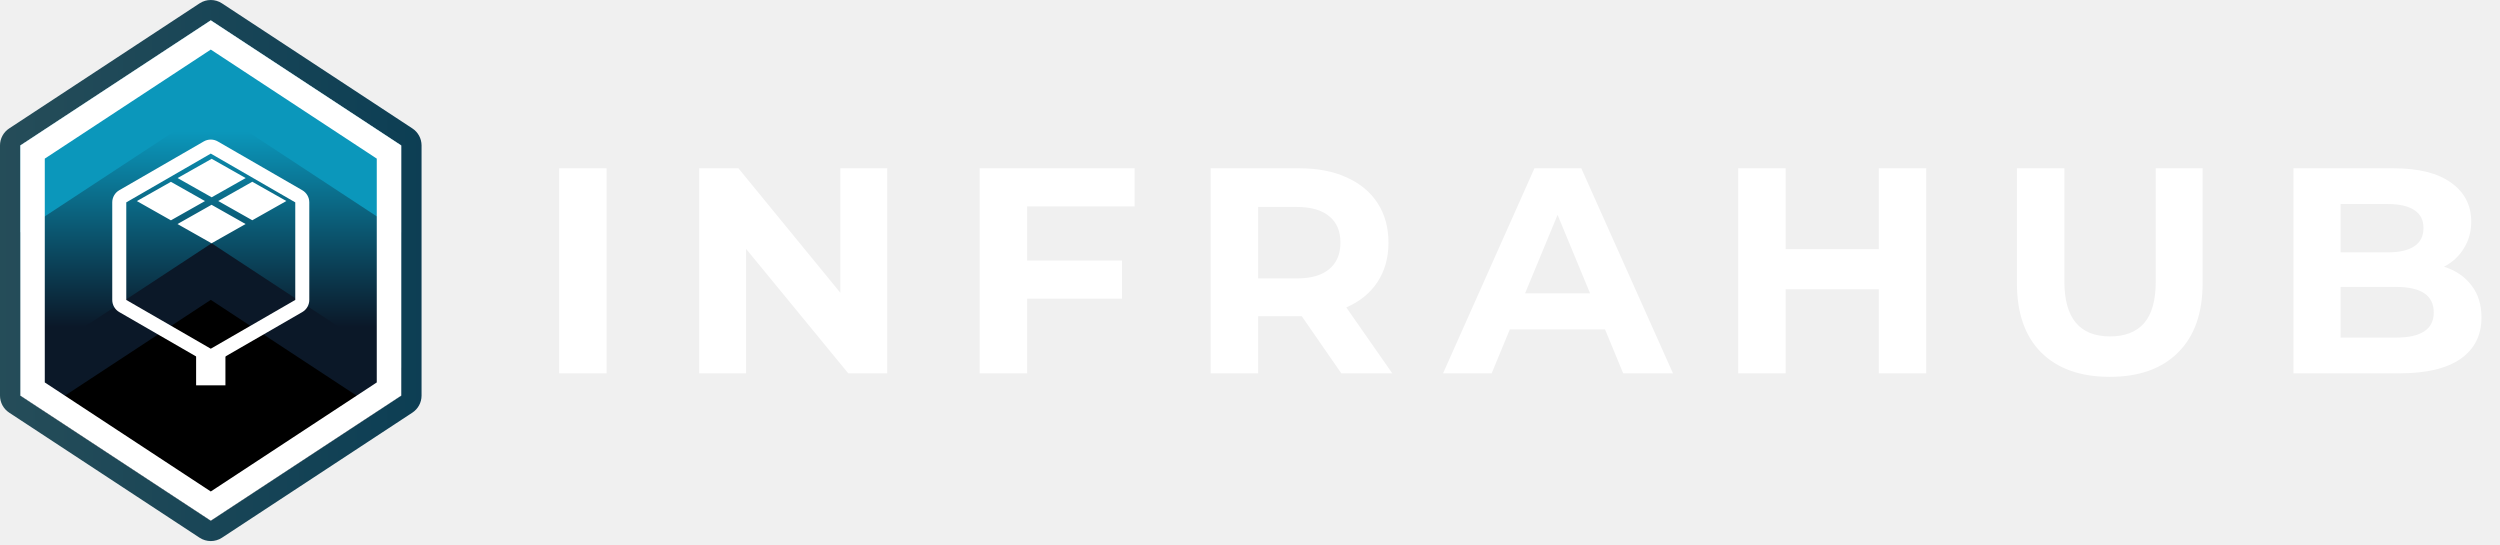
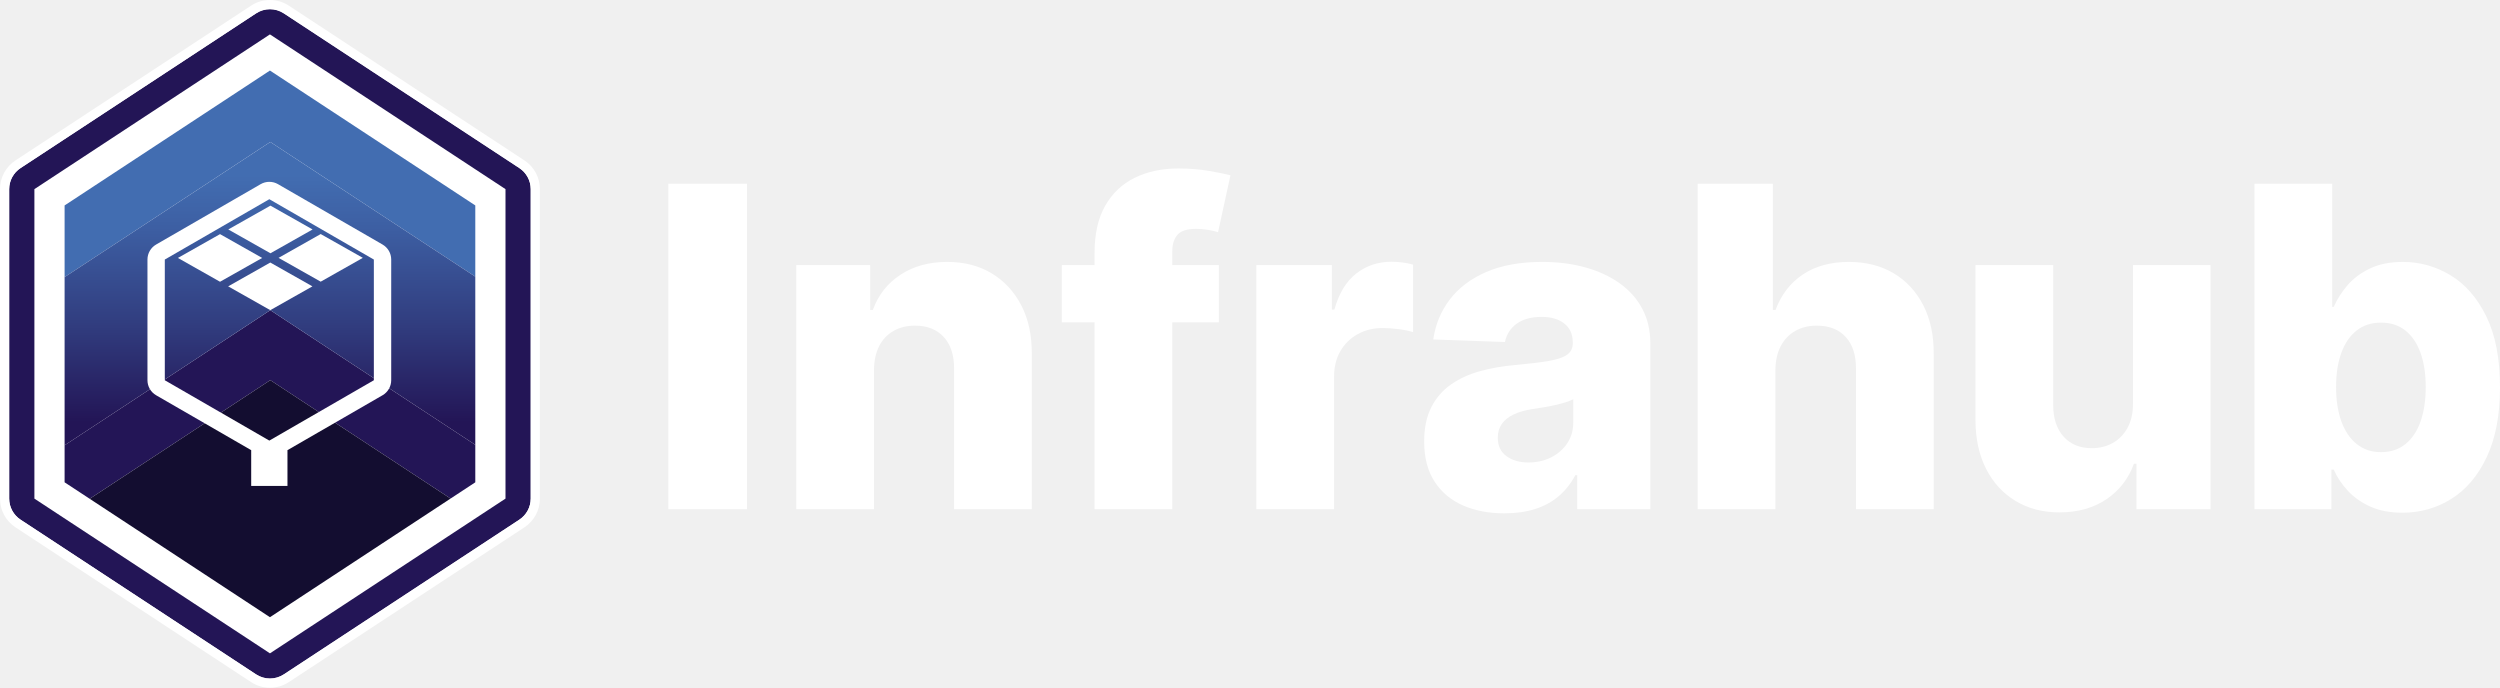
- <svg xmlns="http://www.w3.org/2000/svg" xmlns:xlink="http://www.w3.org/1999/xlink" xml:space="preserve" style="fill-rule:evenodd;clip-rule:evenodd;stroke-linejoin:round;stroke-miterlimit:2" viewBox="0 0 2471 538">
+ <svg xmlns="http://www.w3.org/2000/svg" id="Layer_1" viewBox="0 0 578.124 159.041">
  <defs>
-     <path id="reuse-0" d="m50.001 4.829 45.171 29.673v59.346l-45.171 29.673L4.829 93.848V34.502L50.001 4.829Z" style="fill:#0b97bb" />
-   </defs>
-   <g transform="translate(-.005) scale(4.16667)">
-     <use xlink:href="#reuse-0" style="fill:#0b97bb" />
-     <clipPath id="a">
-       <use xlink:href="#reuse-0" />
-     </clipPath>
-     <g clip-path="url(#a)">
-       <path d="m50 25.461 45.171 29.673v59.346L50 144.153 4.828 114.48V55.134L50 25.461Z" style="fill:url(#b)" />
-       <path d="m50.198 176.403 45.171-29.673V87.384L50.198 57.711 5.026 87.384v59.346l45.172 29.673Z" style="fill:url(#c)" />
-       <path d="m50 71.129 45.171 29.673v59.346L50 189.821 4.828 160.148v-59.346L50 71.129Z" />
-     </g>
-     <path d="m52.653.793 45.171 29.673a4.825 4.825 0 0 1 2.178 4.036v59.346a4.83 4.83 0 0 1-2.178 4.036l-45.171 29.673a4.832 4.832 0 0 1-5.304 0L2.178 97.884A4.83 4.83 0 0 1 0 93.848V34.502c0-1.628.819-3.145 2.178-4.036L47.349.793a4.832 4.832 0 0 1 5.304 0Zm-2.652 4.036L4.829 34.502v59.346l45.172 29.672 45.171-29.672V34.502L50.001 4.829Z" style="fill:url(#d)" />
-     <path d="m50.001 4.829 45.171 29.673v59.346l-45.171 29.673L4.829 93.848V34.502L50.001 4.829Zm0 6.933L10.625 37.629v53.092l39.376 25.866 39.375-25.866V37.629L50.001 11.762Z" style="fill:#fff" />
-     <path d="m51.663 33.552 20.043 11.572a3.327 3.327 0 0 1 1.664 2.882v23.143a3.327 3.327 0 0 1-1.664 2.882L51.663 85.603a3.329 3.329 0 0 1-3.327 0L28.293 74.031a3.327 3.327 0 0 1-1.664-2.882V48.006c0-1.189.634-2.288 1.664-2.882l20.043-11.572a3.324 3.324 0 0 1 3.327 0ZM50 36.433 29.956 48.006v23.143L50 82.721l20.043-11.572V48.006L50 36.433Z" style="fill:#fff" />
-     <path d="M46.522 83.3h6.955v8.114h-6.955zM40.548 43.131l-8.08 4.566 8.08 4.567 8.08-4.567-8.08-4.566ZM50.184 48.578l-8.081 4.567 8.081 4.566 8.08-4.566-8.08-4.567ZM50.212 37.669l-8.08 4.567 8.08 4.567 8.08-4.567-8.08-4.567ZM59.851 43.115l-8.08 4.567 8.08 4.567 8.08-4.567-8.08-4.567ZM132.638 39.922h11.256v48.637h-11.256V39.922Zm77.828 0v48.637h-9.241l-24.249-29.53v29.53h-11.117V39.922h9.31l24.18 29.529V39.922h11.117Zm33.185 9.032v12.854h22.512v9.033h-22.512v17.718h-11.256V39.922h36.756v9.032h-25.5Zm74.531 39.605-9.38-13.549h-10.353v13.549h-11.256V39.922h21.053c4.308 0 8.036.718 11.186 2.154 3.196 1.436 5.651 3.474 7.365 6.114 1.714 2.64 2.571 5.767 2.571 9.38 0 3.613-.88 6.74-2.64 9.38-1.714 2.594-4.169 4.586-7.365 5.975l10.908 15.634h-12.089Zm-.209-30.989c0-2.733-.88-4.817-2.64-6.253-1.76-1.482-4.331-2.224-7.713-2.224h-9.171v16.954h9.171c3.382 0 5.953-.741 7.713-2.224 1.76-1.482 2.64-3.566 2.64-6.253Zm62.766 20.566h-22.581l-4.308 10.423h-11.534l21.678-48.637h11.117l21.748 48.637h-11.812l-4.308-10.423Zm-3.544-8.546-7.712-18.621-7.712 18.621h15.424Zm79.739-29.668v48.637h-11.256V68.618h-22.095v19.941h-11.256V39.922h11.256v19.177h22.095V39.922h11.256Zm43.538 49.47c-6.948 0-12.368-1.922-16.259-5.767-3.844-3.844-5.767-9.333-5.767-16.467V39.922h11.256v26.82c0 8.708 3.613 13.062 10.839 13.062 3.521 0 6.207-1.042 8.06-3.127 1.853-2.13 2.779-5.442 2.779-9.935v-26.82h11.117v27.236c0 7.134-1.945 12.623-5.836 16.467-3.845 3.845-9.241 5.767-16.189 5.767Zm79.284-26.124c2.779.88 4.956 2.362 6.531 4.446 1.575 2.038 2.362 4.563 2.362 7.574 0 4.261-1.667 7.55-5.002 9.866-3.289 2.27-8.107 3.405-14.453 3.405h-25.152V39.922h23.763c5.929 0 10.468 1.135 13.618 3.404 3.196 2.27 4.794 5.35 4.794 9.241 0 2.363-.579 4.47-1.737 6.323-1.111 1.853-2.686 3.312-4.724 4.378Zm-24.527-14.869v11.464h11.186c2.779 0 4.887-.486 6.323-1.459 1.436-.973 2.154-2.409 2.154-4.308s-.718-3.312-2.154-4.238c-1.436-.973-3.544-1.459-6.323-1.459h-11.186Zm13.132 31.683c2.964 0 5.188-.486 6.67-1.459 1.528-.973 2.293-2.478 2.293-4.516 0-4.03-2.988-6.045-8.963-6.045h-13.132v12.02h13.132Z" style="fill:#fff;fill-rule:nonzero" />
-   </g>
-   <defs>
-     <linearGradient id="b" x1="0" x2="1" y1="0" y2="0" gradientTransform="rotate(90 8.676 39.933) scale(46.3641)" gradientUnits="userSpaceOnUse">
-       <stop offset="0" style="stop-color:#0b97bb;stop-opacity:1" />
-       <stop offset="1" style="stop-color:#0b1828;stop-opacity:1" />
-     </linearGradient>
-     <linearGradient id="c" x1="0" x2="1" y1="0" y2="0" gradientTransform="rotate(-90 109.707 60.9) scale(46.364)" gradientUnits="userSpaceOnUse">
-       <stop offset="0" style="stop-color:#0b97bb;stop-opacity:1" />
-       <stop offset="1" style="stop-color:#0b1828;stop-opacity:1" />
-     </linearGradient>
-     <linearGradient id="d" x1="0" x2="1" y1="0" y2="0" gradientTransform="translate(-2.159 64.174) scale(104.319)" gradientUnits="userSpaceOnUse">
-       <stop offset="0" style="stop-color:#264d59;stop-opacity:1" />
-       <stop offset="1" style="stop-color:#0c3e54;stop-opacity:1" />
+     <style>.cls-1,.cls-2{fill:#231556;}.cls-3{fill:url(#linear-gradient);}.cls-4{fill:#130d30;}.cls-4,.cls-5,.cls-2{fill-rule:evenodd;}.cls-6{fill:#fff;}.cls-5{fill:none;}.cls-7{fill:#426db1;}</style>
+     <linearGradient id="linear-gradient" x1="62.425" y1="32.831" x2="62.425" y2="102.972" gradientUnits="userSpaceOnUse">
+       <stop offset=".11" stop-color="#426db1" />
+       <stop offset=".281" stop-color="#3d5fa3" />
+       <stop offset=".601" stop-color="#313d7f" />
+       <stop offset=".923" stop-color="#231556" />
    </linearGradient>
  </defs>
+   <rect class="cls-6" x="154.552" y="42.486" width="18.192" height="75.267" />
+   <path class="cls-6" d="M229.359,63.231c-2.928-1.776-6.376-2.664-10.346-2.664-4.165,0-7.754.986-10.768,2.959-3.013,1.972-5.146,4.686-6.395,8.14h-.624v-10.364h-17.09v56.451h17.972v-32.194c.023-2.156.422-3.993,1.194-5.513.772-1.519,1.875-2.688,3.308-3.51,1.434-.82,3.093-1.231,4.98-1.231,2.842,0,5.066.882,6.671,2.646,1.604,1.764,2.395,4.214,2.37,7.35v32.452h17.971v-35.98c.024-4.239-.778-7.944-2.407-11.117-1.629-3.173-3.908-5.647-6.835-7.425Z" />
+   <path class="cls-6" d="M272.266,54.32c.784-.931,2.229-1.397,4.337-1.397.833,0,1.721.074,2.664.221.943.146,1.746.331,2.407.551l2.867-13.157c-1.079-.294-2.726-.63-4.944-1.01-2.218-.38-4.575-.569-7.074-.569-3.823,0-7.191.717-10.107,2.149-2.916,1.434-5.195,3.59-6.836,6.469-1.642,2.879-2.462,6.499-2.462,10.86v2.866h-7.571v13.23h7.571v43.221h17.971v-43.221h10.769v-13.23h-10.769v-3.161c0-1.617.392-2.89,1.176-3.822Z" />
+   <path class="cls-6" d="M321.734,60.531c-3.087,0-5.795.913-8.122,2.738-2.328,1.826-4.006,4.601-5.035,8.325h-.587v-10.291h-17.457v56.451h17.972v-30.651c0-2.254.483-4.22,1.452-5.899.967-1.678,2.303-2.989,4.006-3.932,1.702-.943,3.62-1.416,5.751-1.416,1.078,0,2.309.086,3.694.258,1.383.172,2.504.404,3.362.698v-15.619c-.759-.221-1.58-.386-2.462-.497s-1.74-.165-2.572-.165Z" />
+   <path class="cls-6" d="M374.547,65.51c-2.254-1.604-4.901-2.829-7.938-3.675-3.039-.845-6.358-1.268-9.959-1.268-5.048,0-9.366.778-12.956,2.333-3.589,1.557-6.407,3.688-8.453,6.395-2.046,2.707-3.313,5.776-3.804,9.207l16.575.587c.392-1.813,1.31-3.234,2.757-4.263,1.445-1.029,3.357-1.544,5.733-1.544,2.205,0,3.957.515,5.255,1.544,1.299,1.028,1.948,2.487,1.948,4.373v.184c0,1.151-.447,2.039-1.342,2.664-.895.625-2.322,1.103-4.282,1.434-1.96.331-4.545.643-7.754.937-2.867.245-5.563.717-8.086,1.415-2.524.699-4.753,1.722-6.689,3.069-1.936,1.348-3.454,3.1-4.557,5.255-1.102,2.157-1.654,4.803-1.654,7.938,0,3.725.802,6.817,2.407,9.28,1.604,2.462,3.798,4.3,6.578,5.512,2.781,1.213,5.972,1.82,9.574,1.82,2.622,0,4.98-.331,7.075-.993,2.095-.661,3.92-1.654,5.475-2.977s2.836-2.941,3.841-4.851h.441v7.865h16.906v-38.368c0-2.989-.619-5.648-1.856-7.975-1.238-2.328-2.983-4.294-5.237-5.899ZM363.816,97.686c0,1.838-.465,3.449-1.396,4.833-.931,1.384-2.175,2.468-3.731,3.252-1.556.784-3.302,1.176-5.237,1.176-2.059,0-3.755-.49-5.09-1.469-1.336-.98-2.003-2.401-2.003-4.264,0-1.224.313-2.284.937-3.179.625-.894,1.531-1.623,2.72-2.187,1.188-.563,2.628-.979,4.319-1.249.833-.122,1.702-.257,2.609-.404.906-.147,1.788-.318,2.646-.515.857-.196,1.647-.404,2.37-.624.722-.221,1.342-.465,1.856-.736v5.366Z" />
+   <path class="cls-6" d="M437.906,63.196c-2.94-1.751-6.395-2.628-10.364-2.628-4.214,0-7.773.98-10.676,2.94-2.904,1.961-4.992,4.681-6.266,8.159h-.625v-29.181h-17.384v75.267h17.972v-32.194c.023-2.156.435-3.993,1.231-5.513.796-1.519,1.911-2.688,3.345-3.51,1.434-.82,3.092-1.231,4.98-1.231,2.89,0,5.132.882,6.726,2.646,1.593,1.764,2.376,4.214,2.352,7.35v32.452h17.971v-35.98c.024-4.263-.778-7.987-2.407-11.173-1.629-3.184-3.914-5.653-6.854-7.405Z" />
+   <path class="cls-6" d="M493.25,93.387c0,2.181-.423,4.037-1.268,5.568s-1.984,2.696-3.418,3.491c-1.434.797-3.045,1.195-4.833,1.195-2.744,0-4.912-.882-6.505-2.646-1.592-1.764-2.402-4.178-2.425-7.24v-32.452h-17.972v35.98c.024,4.264.845,7.981,2.463,11.155,1.617,3.172,3.883,5.641,6.799,7.405,2.916,1.764,6.297,2.646,10.143,2.646,4.239,0,7.859-1.01,10.86-3.031,3.002-2.022,5.127-4.76,6.377-8.214h.587v10.511h17.127v-56.451h-17.935v32.085Z" />
+   <path class="cls-6" d="M574.963,73.174c-2.107-4.288-4.869-7.461-8.288-9.519-3.418-2.058-7.087-3.087-11.007-3.087-2.965,0-5.507.508-7.627,1.525-2.119,1.017-3.859,2.322-5.219,3.914-1.36,1.592-2.407,3.246-3.142,4.962h-.367v-28.483h-17.972v75.267h17.788v-9.151h.552c.759,1.74,1.843,3.369,3.252,4.888,1.408,1.519,3.154,2.744,5.237,3.675,2.082.931,4.544,1.397,7.387,1.397,4.165,0,7.957-1.078,11.375-3.234,3.418-2.156,6.137-5.389,8.158-9.702,2.022-4.311,3.032-9.666,3.032-16.06,0-6.639-1.054-12.104-3.161-16.391ZM559.752,97.466c-.797,2.255-1.966,4-3.51,5.237-1.543,1.238-3.418,1.857-5.623,1.857-2.181,0-4.049-.619-5.605-1.857-1.556-1.237-2.744-2.982-3.565-5.237-.821-2.254-1.231-4.901-1.231-7.938,0-3.087.41-5.746,1.231-7.975.821-2.229,2.003-3.945,3.547-5.146,1.543-1.2,3.418-1.801,5.623-1.801,2.229,0,4.11.613,5.642,1.838,1.531,1.225,2.695,2.953,3.491,5.182.796,2.23,1.195,4.865,1.195,7.902s-.399,5.684-1.195,7.938Z" />
+   <path class="cls-6" d="M62.425,7.95l54.476,35.785v71.569l-54.476,35.785L7.95,115.304V43.735L62.425,7.95Z" />
+   <polygon class="cls-1" points="14.938 102.972 14.938 111.534 20.738 115.344 62.505 87.907 104.193 115.291 109.911 111.534 109.911 102.866 62.506 71.725 14.938 102.972" />
+   <path class="cls-2" d="M65.623,3.084l54.475,35.784c1.64,1.076,2.628,2.906,2.627,4.867v71.569c-0,1.962-.988,3.791-2.627,4.868l-54.475,35.785c-1.941,1.275-4.455,1.275-6.396,0L4.751,120.173c-1.639-1.077-2.626-2.907-2.626-4.868V43.735c0-1.963.987-3.792,2.626-4.867L59.227,3.084c1.941-1.275,4.455-1.275,6.396,0ZM62.424,7.95L7.95,43.735v71.569l54.476,35.785,54.475-35.785V43.735L62.425,7.95h-.001Z" />
+   <path class="cls-5" d="M65.623,3.084l54.475,35.784c1.64,1.076,2.628,2.906,2.627,4.867v71.569c-0,1.962-.988,3.791-2.627,4.868l-54.475,35.785c-1.941,1.275-4.455,1.275-6.396,0L4.751,120.173c-1.639-1.077-2.626-2.907-2.626-4.868V43.735c0-1.963.987-3.792,2.626-4.867L59.227,3.084c1.941-1.275,4.455-1.275,6.396,0Z" />
+   <polygon class="cls-4" points="62.425 142.728 104.193 115.291 62.505 87.907 20.738 115.344 62.425 142.728" />
+   <polygon class="cls-7" points="62.424 16.312 62.424 16.311 14.938 47.507 14.938 64.078 62.505 32.831 109.911 63.972 109.911 47.506 62.424 16.312" />
+   <polygon class="cls-3" points="14.938 64.078 14.938 102.972 62.506 71.725 109.911 102.866 109.911 63.972 62.505 32.831 14.938 64.078" />
+   <path class="cls-6" d="M88.46,56.545l-24.171-13.956v-.001c-1.242-.717-2.772-.717-4.013,0l-24.17,13.957c-1.242.717-2.006,2.042-2.006,3.475v27.911c0,1.433.765,2.758,2.006,3.474l21.983,12.694v8.27h8.387v-8.269l21.984-12.694c1.242-.716,2.007-2.041,2.007-3.474v-27.912c-0-1.434-.765-2.758-2.007-3.475ZM86.453,87.931l-24.17,13.956-24.172-13.955v-27.912l24.172-13.955v.001l24.17,13.954v27.911Z" />
+   <polygon class="cls-6" points="50.883 54.141 50.883 54.14 41.138 59.649 50.883 65.156 60.627 59.649 50.883 54.141" />
+   <polygon class="cls-6" points="52.76 66.218 62.505 71.725 72.249 66.218 62.505 60.711 52.76 66.218" />
+   <polygon class="cls-6" points="74.161 65.137 83.905 59.63 74.161 54.122 64.415 59.629 74.161 65.137" />
+   <polygon class="cls-6" points="62.538 58.569 72.282 53.061 62.538 47.554 52.792 53.061 62.538 58.569" />
+   <path class="cls-6" d="M62.425,2.127c1.114,0,2.227.319,3.198.957l54.475,35.784c1.64,1.076,2.628,2.906,2.627,4.867v71.569c-0,1.962-.988,3.791-2.627,4.868l-54.475,35.785c-.971.637-2.084.956-3.198.956-1.113,0-2.227-.319-3.198-.956L4.751,120.172c-1.639-1.077-2.626-2.907-2.626-4.868V43.735c0-1.963.987-3.792,2.626-4.867L59.227,3.084c.97-.638,2.084-.957,3.198-.957M62.425.002c-1.556,0-3.065.452-4.365,1.306L3.584,37.091c-2.244,1.472-3.584,3.956-3.584,6.644v71.569c0,2.686,1.34,5.169,3.584,6.644l54.477,35.785c1.3.854,2.81,1.305,4.365,1.305,1.556,0,3.065-.451,4.365-1.305l54.475-35.785c2.245-1.475,3.585-3.959,3.585-6.644V43.735c.001-2.686-1.34-5.17-3.586-6.644L66.79,1.307C65.49.453,63.981.002,62.425.002h0Z" />
</svg>
